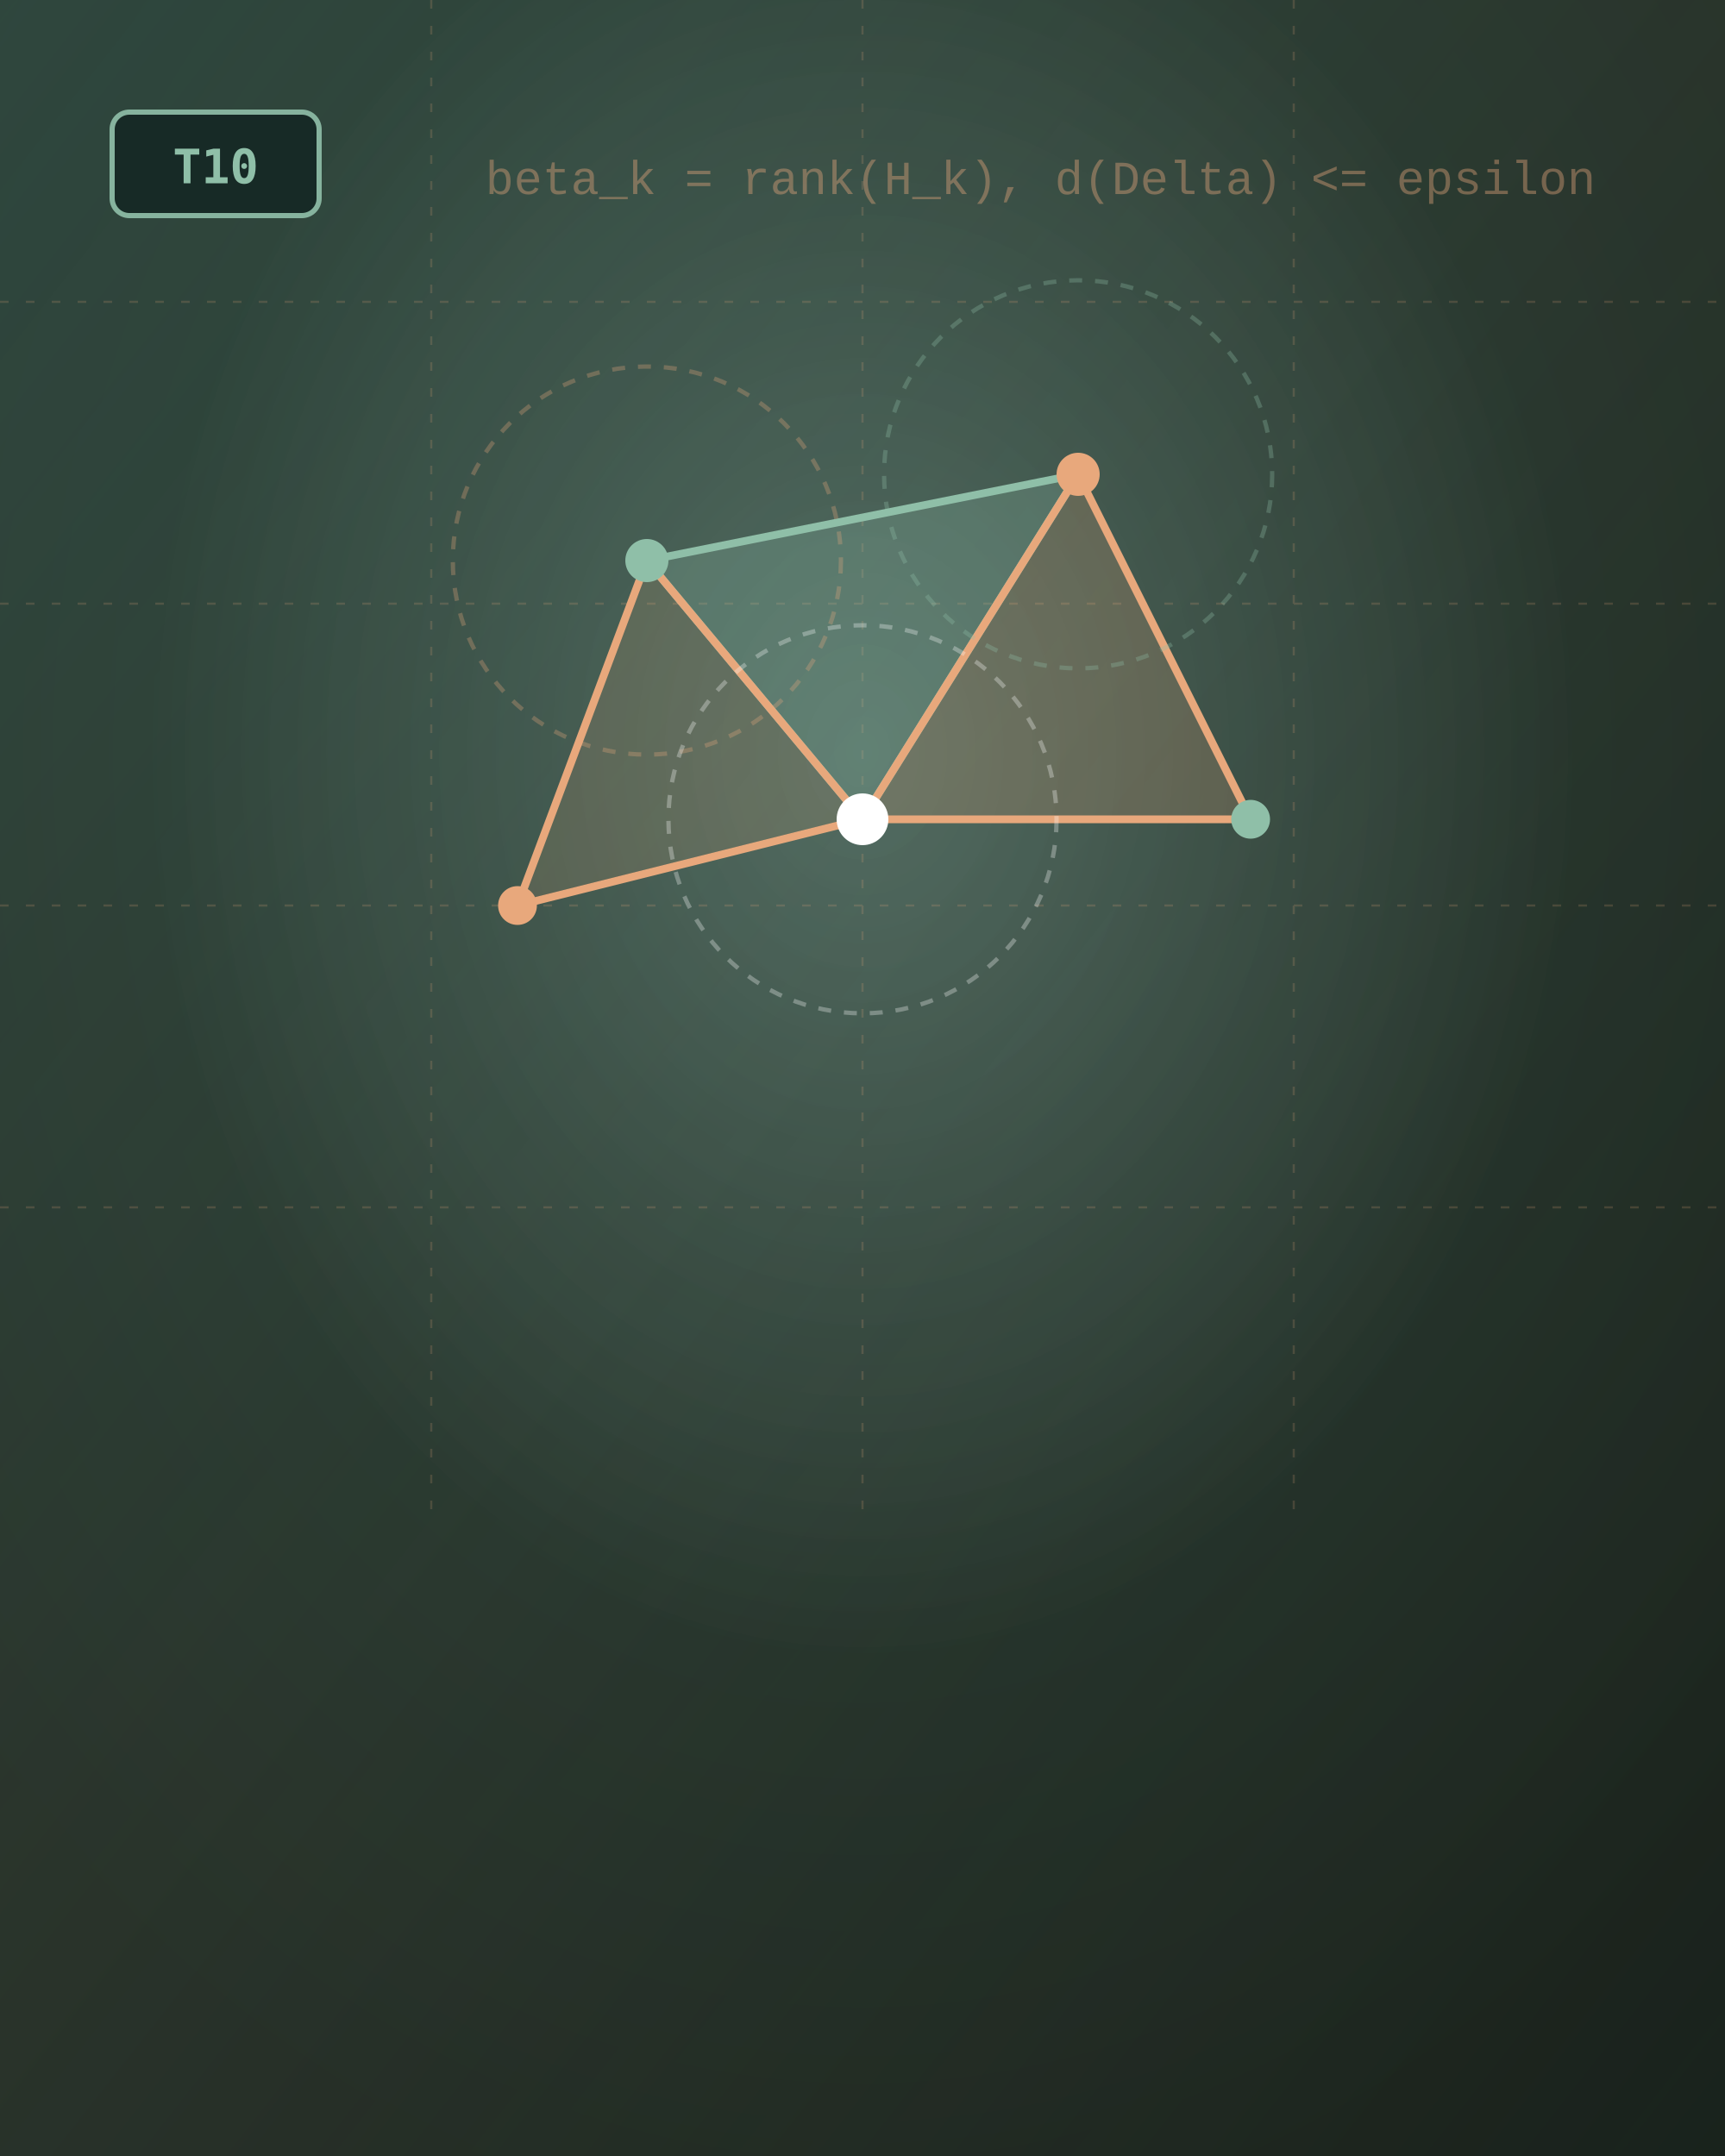
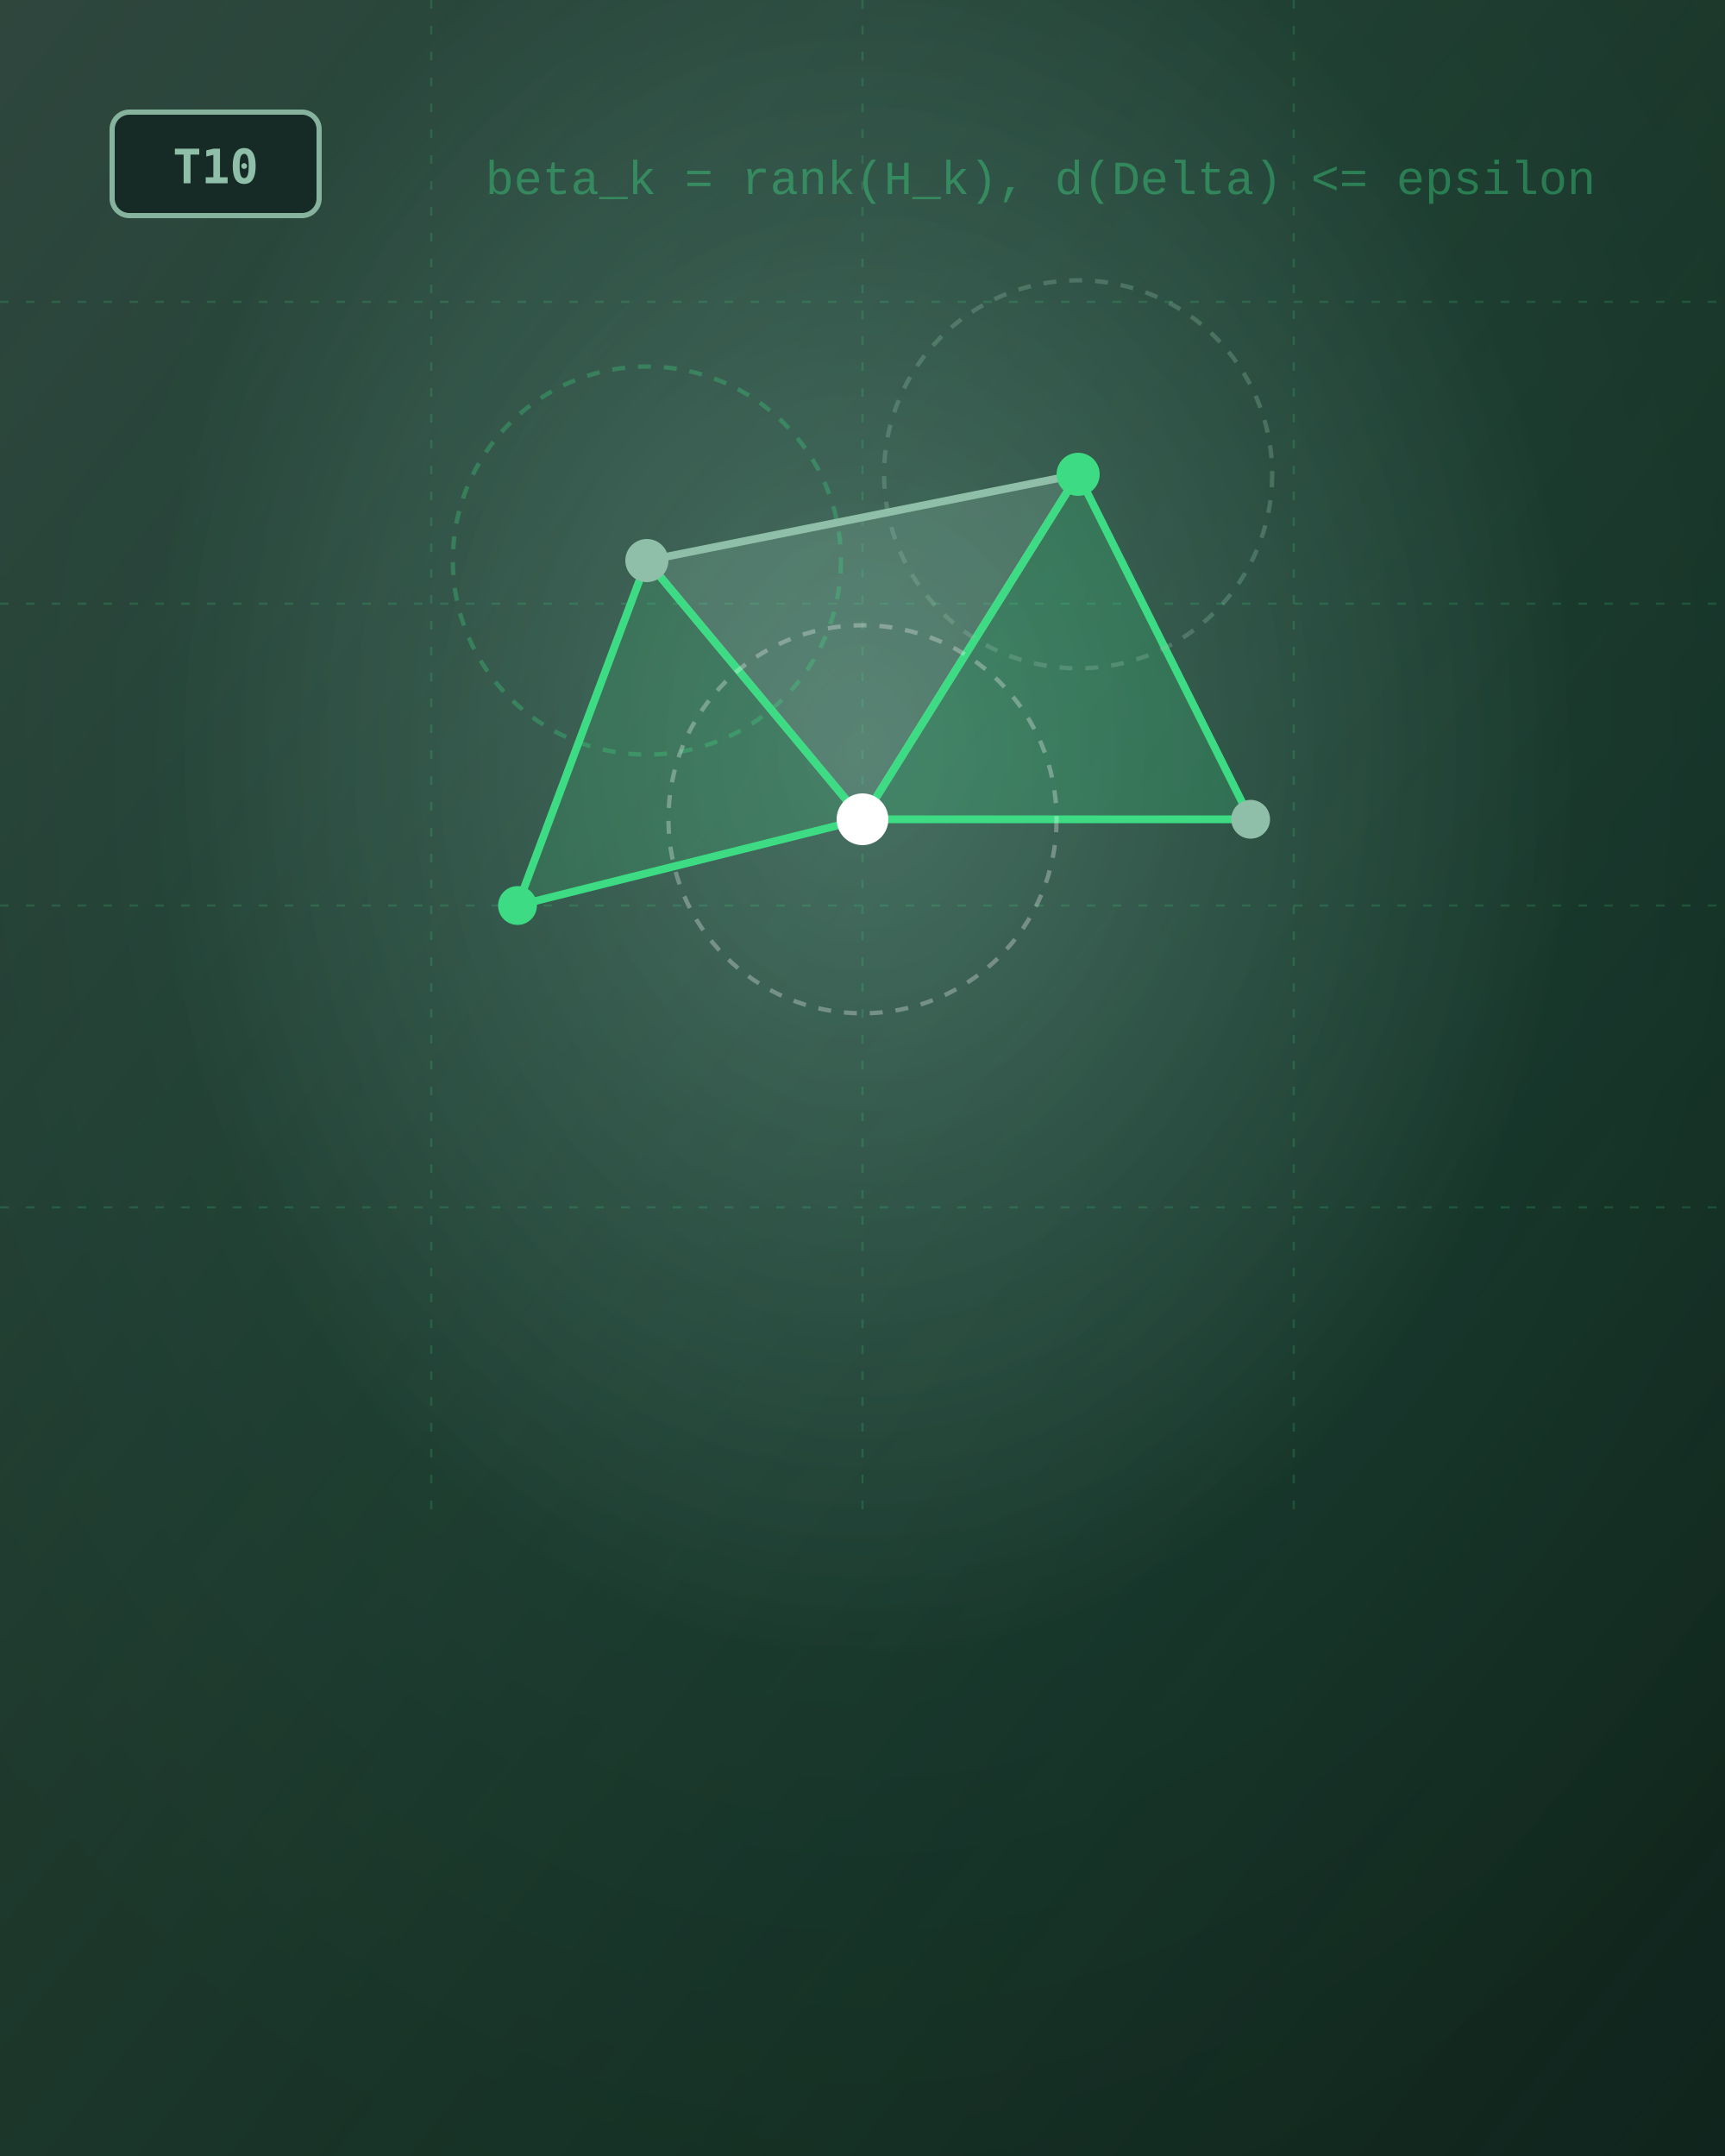
<svg xmlns="http://www.w3.org/2000/svg" width="400" height="500" viewBox="0 0 400 500" fill="none">
  <defs>
    <radialGradient id="bgGrad10" cx="50%" cy="35%" r="70%">
      <stop offset="0%" stop-color="#2C4E47" stop-opacity="0.9" />
      <stop offset="60%" stop-color="#10231E" stop-opacity="1" />
      <stop offset="100%" stop-color="#0E1B17" stop-opacity="1" />
    </radialGradient>
    <linearGradient id="glowGrad10" x1="0%" y1="0%" x2="100%" y2="100%">
      <stop offset="0%" stop-color="#8FBFA8" stop-opacity="0.25" />
-       <stop offset="100%" stop-color="#E8A87C" stop-opacity="0.05" />
+       <stop offset="100%" stop-color="#3ddc84" stop-opacity="0.05" />
    </linearGradient>
  </defs>
  <rect width="400" height="500" fill="url(#bgGrad10)" />
  <rect width="400" height="500" fill="url(#glowGrad10)" />
-   <g stroke="#E8A87C" stroke-width="0.5" stroke-dasharray="2 4" opacity="0.18">
+   <g stroke="#3ddc84" stroke-width="0.5" stroke-dasharray="2 4" opacity="0.18">
    <line x1="0" y1="70" x2="400" y2="70" />
    <line x1="0" y1="140" x2="400" y2="140" />
    <line x1="0" y1="210" x2="400" y2="210" />
    <line x1="0" y1="280" x2="400" y2="280" />
    <line x1="100" y1="0" x2="100" y2="350" />
    <line x1="200" y1="0" x2="200" y2="350" />
    <line x1="300" y1="0" x2="300" y2="350" />
  </g>
-   <text x="370" y="45" font-family="'JetBrains Mono', 'Courier New', monospace" font-size="11" fill="#E8A87C" opacity="0.4" text-anchor="end">beta_k = rank(H_k), d(Delta) &lt;= epsilon</text>
+   <text x="370" y="45" font-family="'JetBrains Mono', 'Courier New', monospace" font-size="11" fill="#3ddc84" opacity="0.4" text-anchor="end">beta_k = rank(H_k), d(Delta) &lt;= epsilon</text>
  <g transform="translate(26, 26)">
    <rect width="48" height="24" rx="4" fill="#142723" stroke="#8FBFA8" stroke-width="1.2" opacity="0.9" />
    <text x="24" y="16.5" font-family="'JetBrains Mono', monospace" font-size="11" font-weight="bold" fill="#8FBFA8" text-anchor="middle">T10</text>
  </g>
  <g>
    <polygon points="150,130 250,110 200,190" fill="#8FBFA8" fill-opacity="0.25" stroke="#8FBFA8" stroke-width="1.8" />
-     <polygon points="200,190 250,110 290,190" fill="#E8A87C" fill-opacity="0.2" stroke="#E8A87C" stroke-width="1.8" />
-     <polygon points="150,130 200,190 120,210" fill="#E8A87C" fill-opacity="0.15" stroke="#E8A87C" stroke-width="1.8" />
-     <circle cx="150" cy="130" r="45" stroke="#E8A87C" stroke-width="1" stroke-dasharray="3 3" opacity="0.3" />
+     <polygon points="200,190 250,110 290,190" fill="#3ddc84" fill-opacity="0.2" stroke="#3ddc84" stroke-width="1.8" />
+     <polygon points="150,130 200,190 120,210" fill="#3ddc84" fill-opacity="0.15" stroke="#3ddc84" stroke-width="1.8" />
+     <circle cx="150" cy="130" r="45" stroke="#3ddc84" stroke-width="1" stroke-dasharray="3 3" opacity="0.3" />
    <circle cx="250" cy="110" r="45" stroke="#8FBFA8" stroke-width="1" stroke-dasharray="3 3" opacity="0.3" />
    <circle cx="200" cy="190" r="45" stroke="#ffffff" stroke-width="1" stroke-dasharray="3 3" opacity="0.3" />
    <circle cx="150" cy="130" r="5" fill="#8FBFA8" />
-     <circle cx="250" cy="110" r="5" fill="#E8A87C" />
+     <circle cx="250" cy="110" r="5" fill="#3ddc84" />
    <circle cx="200" cy="190" r="6" fill="#ffffff" />
    <circle cx="290" cy="190" r="4.5" fill="#8FBFA8" />
-     <circle cx="120" cy="210" r="4.5" fill="#E8A87C" />
+     <circle cx="120" cy="210" r="4.5" fill="#3ddc84" />
  </g>
</svg>
